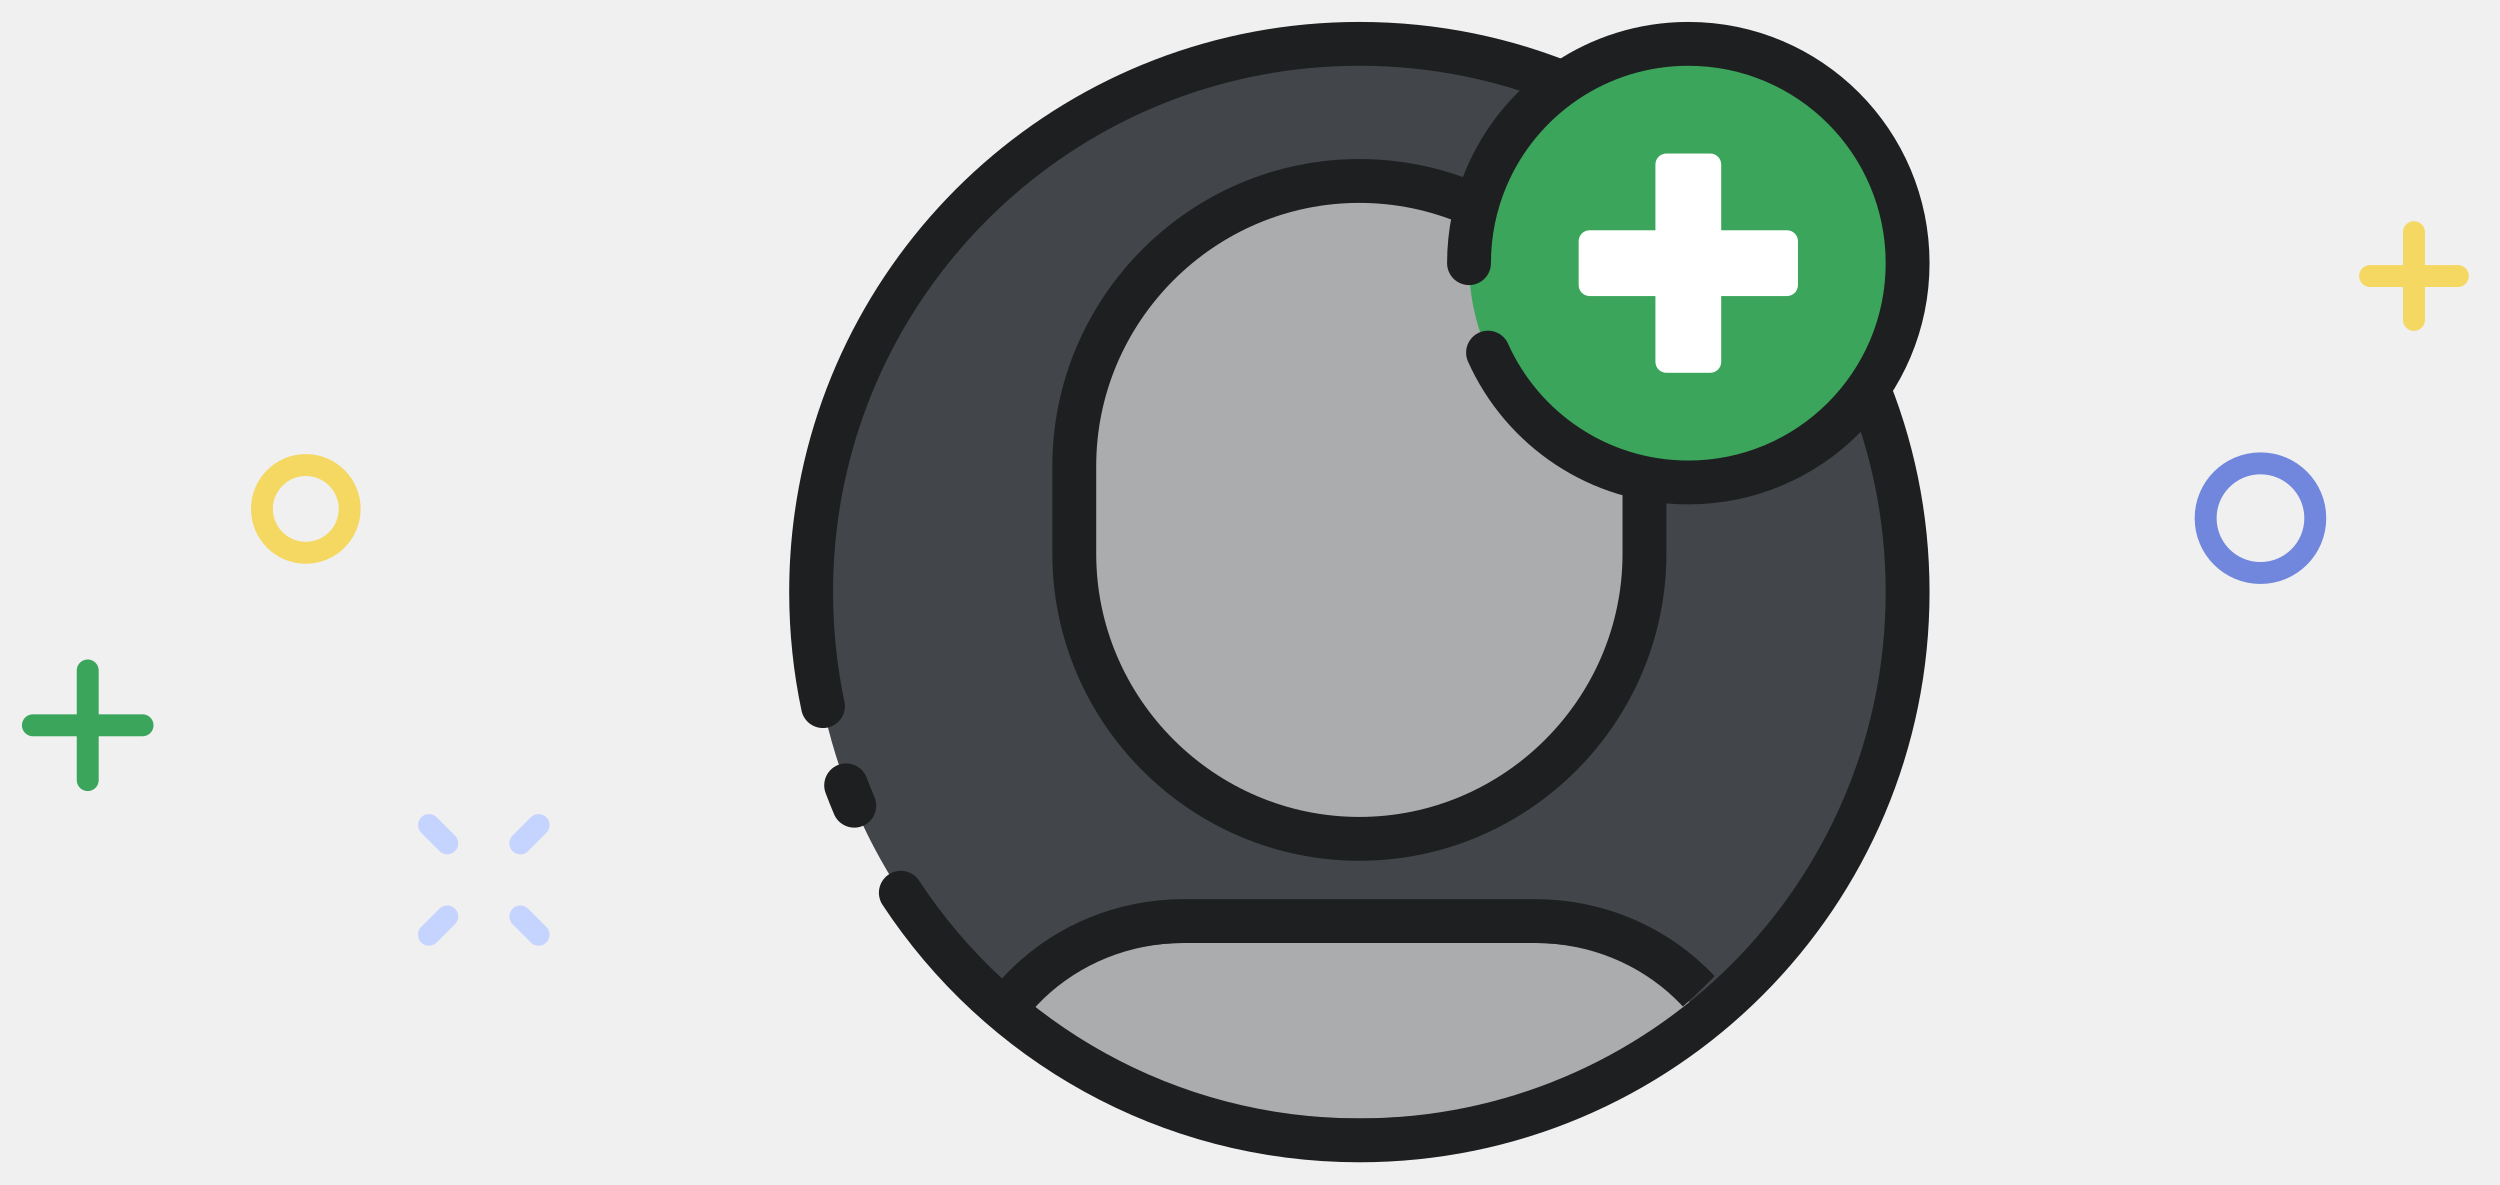
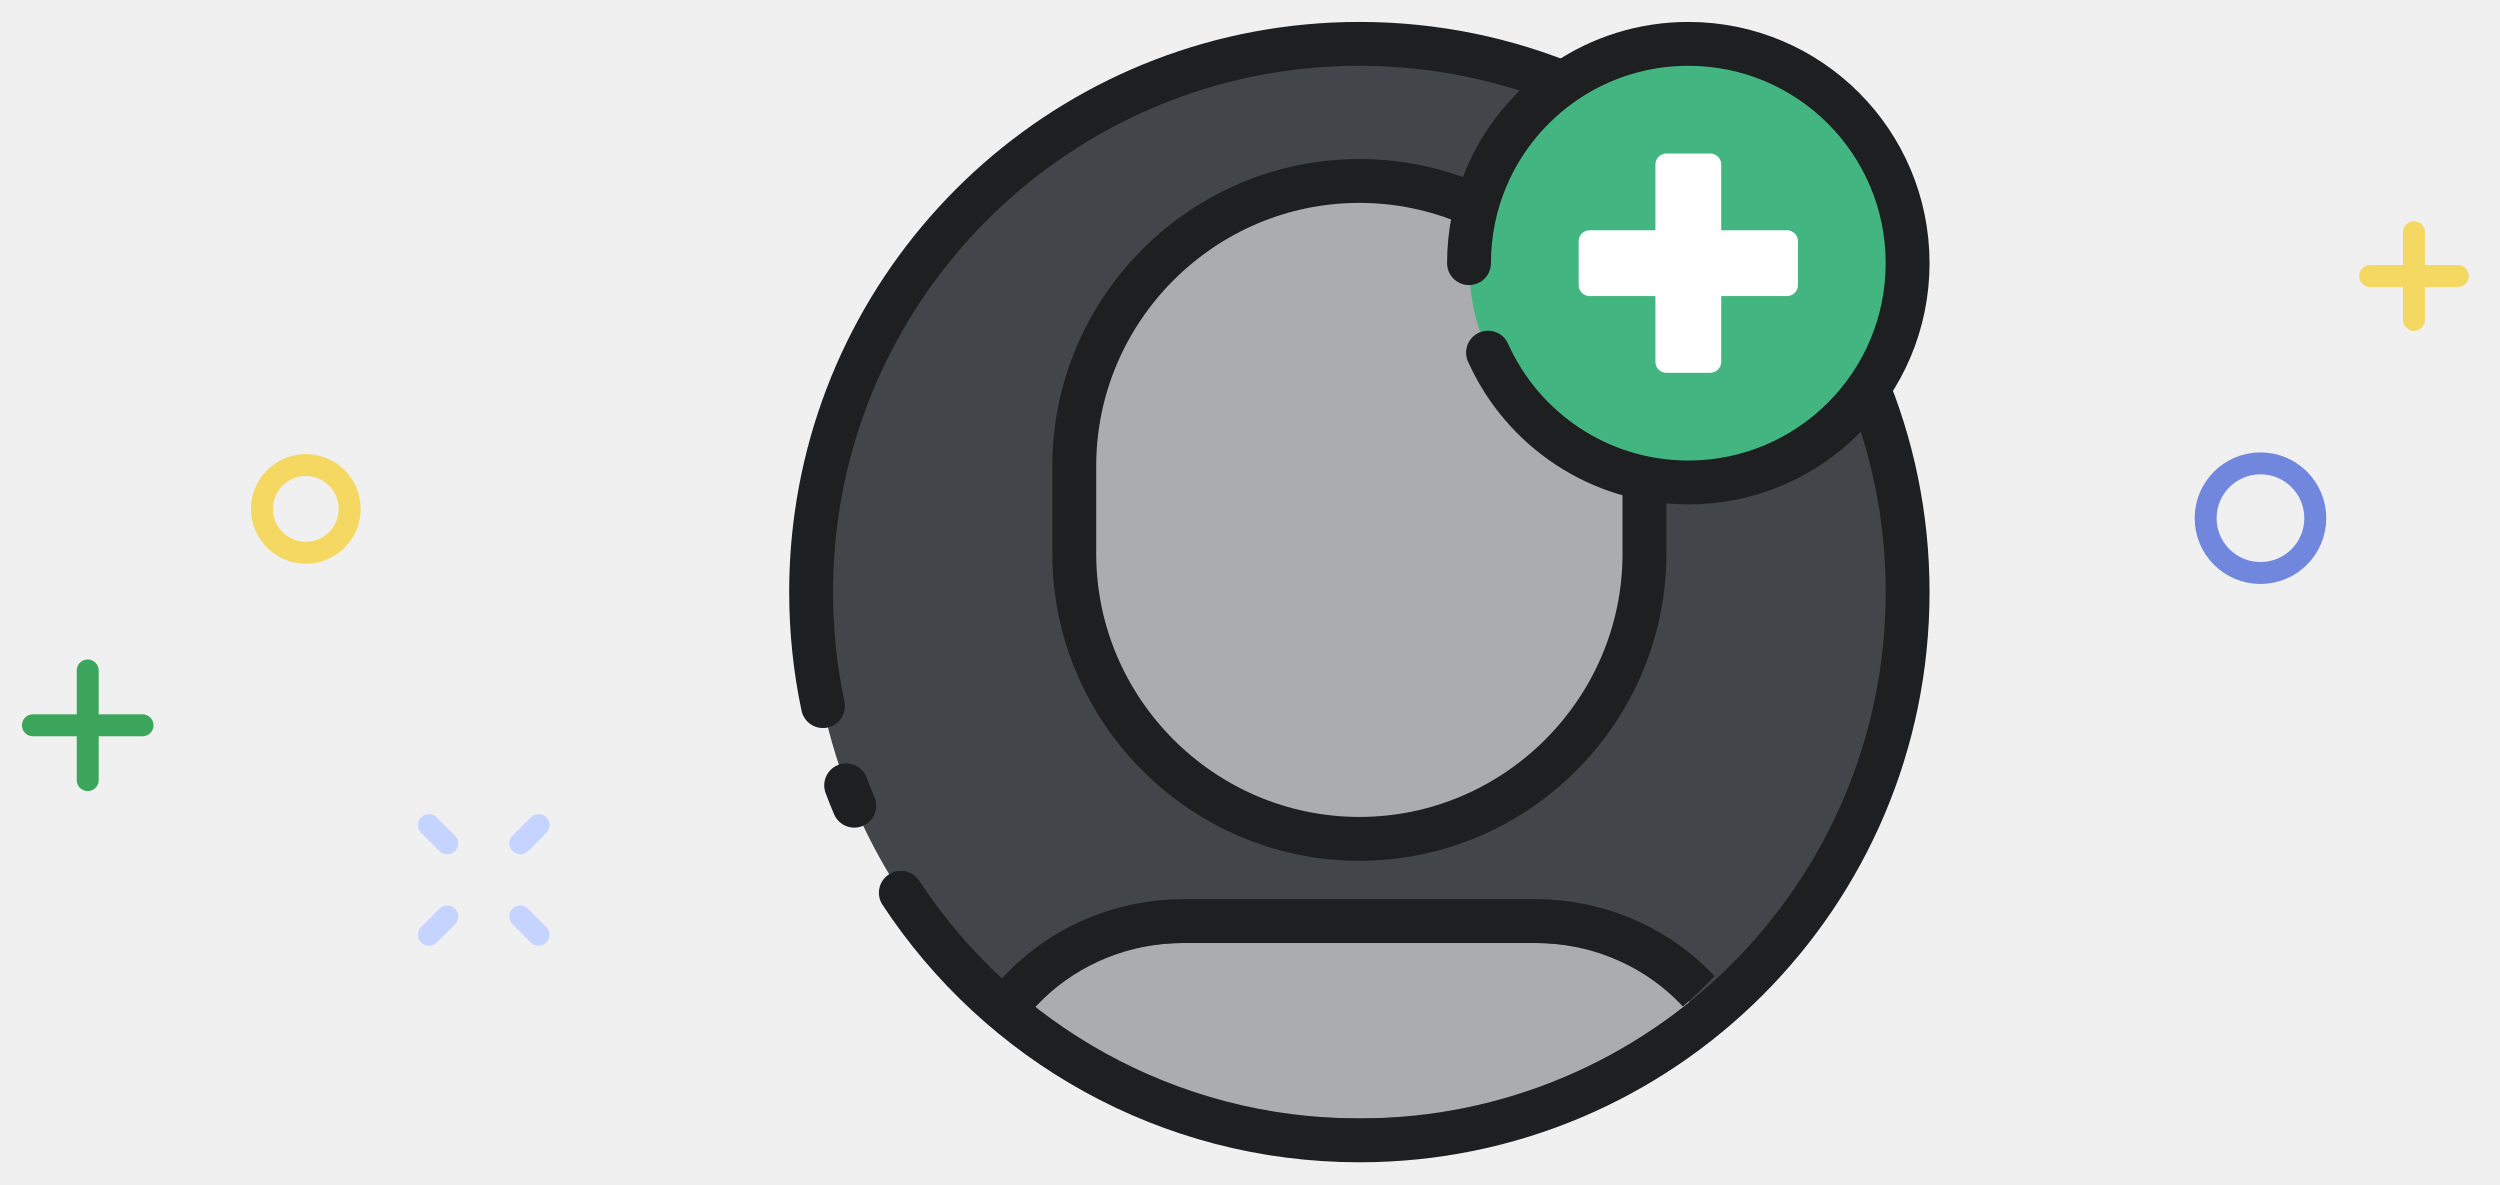
<svg xmlns="http://www.w3.org/2000/svg" xmlns:xlink="http://www.w3.org/1999/xlink" width="114" height="54">
  <defs>
    <path id="a" d="M0 2.88C4.547 6.428 10.931 8.635 18 8.635c7.069 0 13.453-2.207 18-5.755V.635H0v2.245z" />
    <path id="c" d="M0 3.265C4.547 8.425 10.931 11.635 18 11.635c7.069 0 13.453-3.21 18-8.37V0H0v3.265z" />
  </defs>
  <g fill="none" fill-rule="evenodd">
    <path fill="#424549" d="M86.987 27c0 13.807-11.193 25-25 25-10.352 0-19.234-6.292-23.032-15.26-1.267-2.993-1.968-6.285-1.968-9.74 0-1.173.081-2.326.237-3.456 1.683-12.172 12.129-21.544 24.763-21.544 13.807 0 25 11.193 25 25" />
    <path fill="#ABACAE" d="M61.987 38.252c-7.15 0-13-5.85-13-13v-4c0-7.15 5.85-13 13-13s13 5.85 13 13v4c0 7.15-5.85 13-13 13" />
    <path stroke="#1E1F21" stroke-width="2" d="M61.987 38.252c-7.15 0-13-5.85-13-13v-4c0-7.15 5.85-13 13-13s13 5.85 13 13v4c0 7.15-5.85 13-13 13z" stroke-linecap="round" stroke-linejoin="round" />
    <g transform="translate(44 42.365)">
      <mask id="b" fill="#fff">
        <use xlink:href="#a" />
      </mask>
      <path fill="#ABACAE" d="M0 13.635V9.921C0 4.792 4.477.635 10 .635h16c5.523 0 10 4.157 10 9.286V13.635H0z" mask="url(#b)" />
    </g>
    <g transform="translate(43 40.365)">
      <mask id="d" fill="#fff">
        <use xlink:href="#c" />
      </mask>
      <path stroke="#1E1F21" stroke-width="2" d="M.987 15v-3.819c0-5.272 4.477-9.546 10-9.546h16c5.523 0 10 4.274 10 9.546V15h-36z" stroke-linecap="round" stroke-linejoin="round" mask="url(#d)" />
    </g>
    <path stroke="#1E1F21" stroke-width="2" d="M37.528 32.199c-.355-1.677-.541-3.416-.541-5.199 0-1.173.08-2.326.237-3.456 1.683-12.172 12.128-21.544 24.763-21.544 13.807 0 25 11.193 25 25s-11.193 25-25 25c-8.745 0-16.441-4.49-20.909-11.29m-2.123-3.97c-.13-.306-.254-.616-.371-.928" stroke-linecap="round" stroke-linejoin="round" />
    <path stroke="#C5D3FF" d="M24.56 37.624l-.833.833m-3.334 3.334l-.833.833m5.0 0l-.833-.833m-3.334-3.334l-.833-.833" stroke-linecap="round" stroke-linejoin="round" />
    <path stroke="#7187DD" d="M105.577 23.629c0 1.381-1.119 2.5-2.5 2.5s-2.5-1.119-2.5-2.5 1.119-2.5 2.5-2.5 2.5 1.119 2.5 2.5z" stroke-linecap="round" stroke-linejoin="round" />
    <path stroke="#F4D862" d="M15.945 23.206c0 1.105-.895 2-2 2s-2-.895-2-2 .895-2 2-2 2 .895 2 2z" stroke-linecap="round" stroke-linejoin="round" />
    <path stroke="#3ba55c" d="M4 30.573v5m2.5-2.5h-5" stroke-linecap="round" stroke-linejoin="round" />
    <path stroke="#F4D862" d="M110.077 10.587v4m2-2h-4" stroke-linecap="round" stroke-linejoin="round" />
-     <path fill="#3ba55c" d="M86.987 12c0 5.523-4.477 10-10 10s-10-4.477-10-10 4.477-10 10-10 10 4.477 10 10" />
+     <path fill="#43b581" d="M86.987 12c0 5.523-4.477 10-10 10s-10-4.477-10-10 4.477-10 10-10 10 4.477 10 10" />
    <path stroke="#1E1F21" stroke-width="2" d="M66.987 12c0-1.381.28-2.696.786-3.892 1.518-3.59 5.072-6.108 9.214-6.108 5.523 0 10 4.477 10 10s-4.477 10-10 10c-4.07 0-7.572-2.431-9.133-5.92" stroke-linecap="round" stroke-linejoin="round" />
    <path fill="#FFF" d="M78.487 10.5v-3c0-.276-.224-.5-.5-.5h-2c-.276 0-.5.224-.5.5v3h-3c-.276 0-.5.224-.5.5v2c0 .276.224.5.5.5h3v3c0 .276.224.5.5.5h2c.276 0 .5-.224.5-.5v-3h3c.276 0 .5-.224.5-.5v-2c0-.276-.224-.5-.5-.5h-3z" />
    <path d="M0 0h114v54H0z" />
  </g>
</svg>
